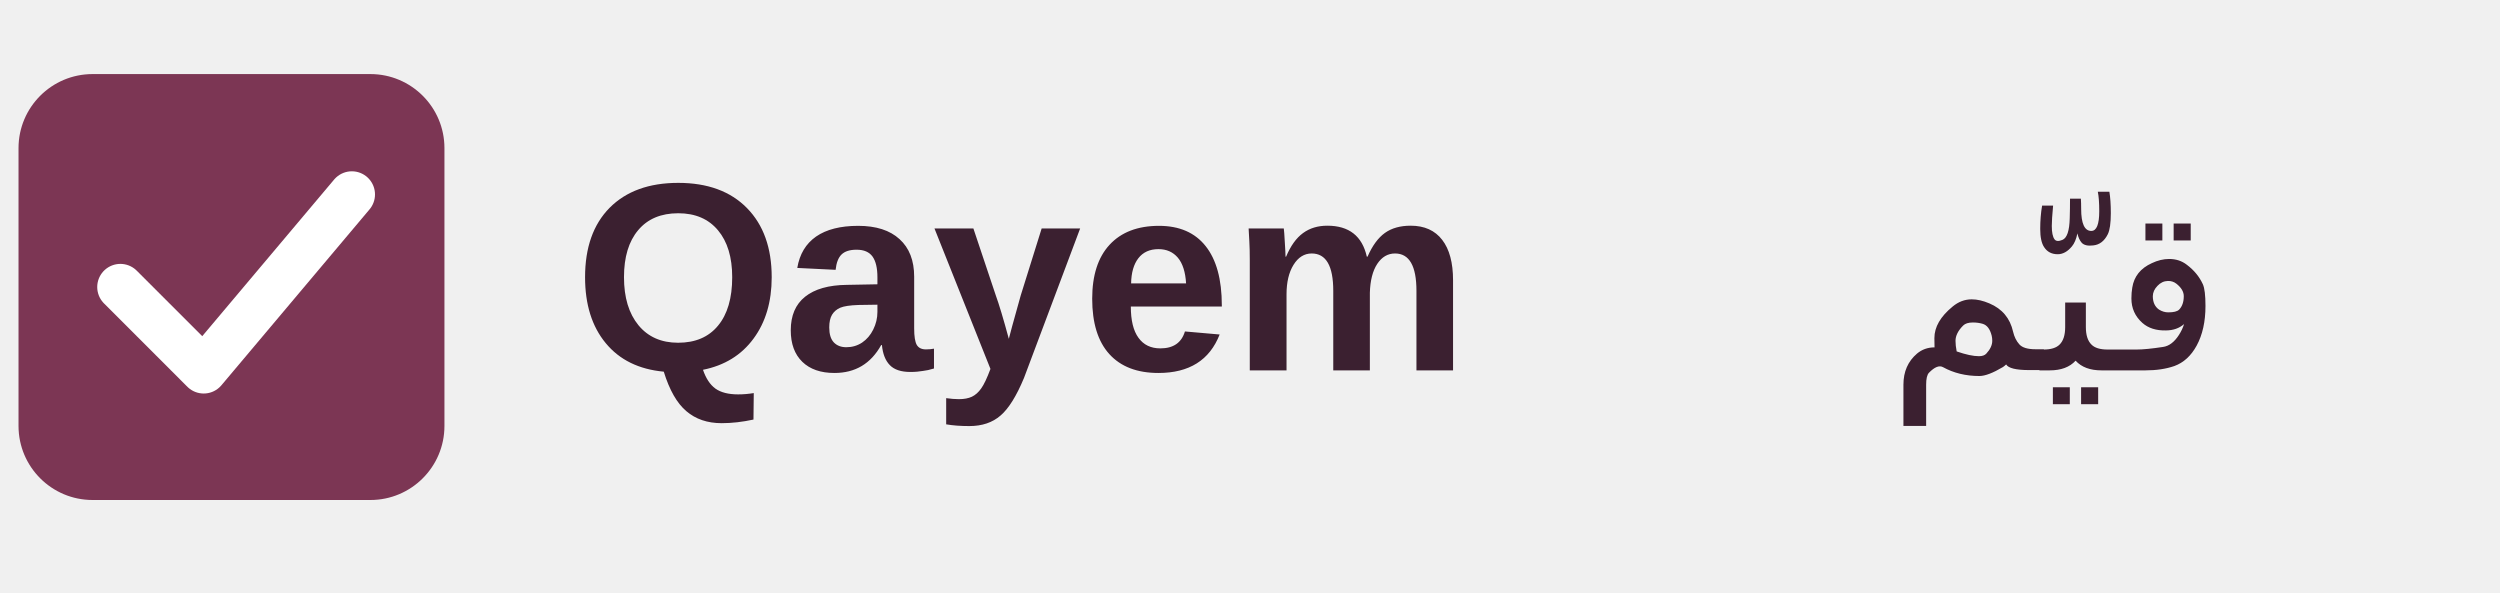
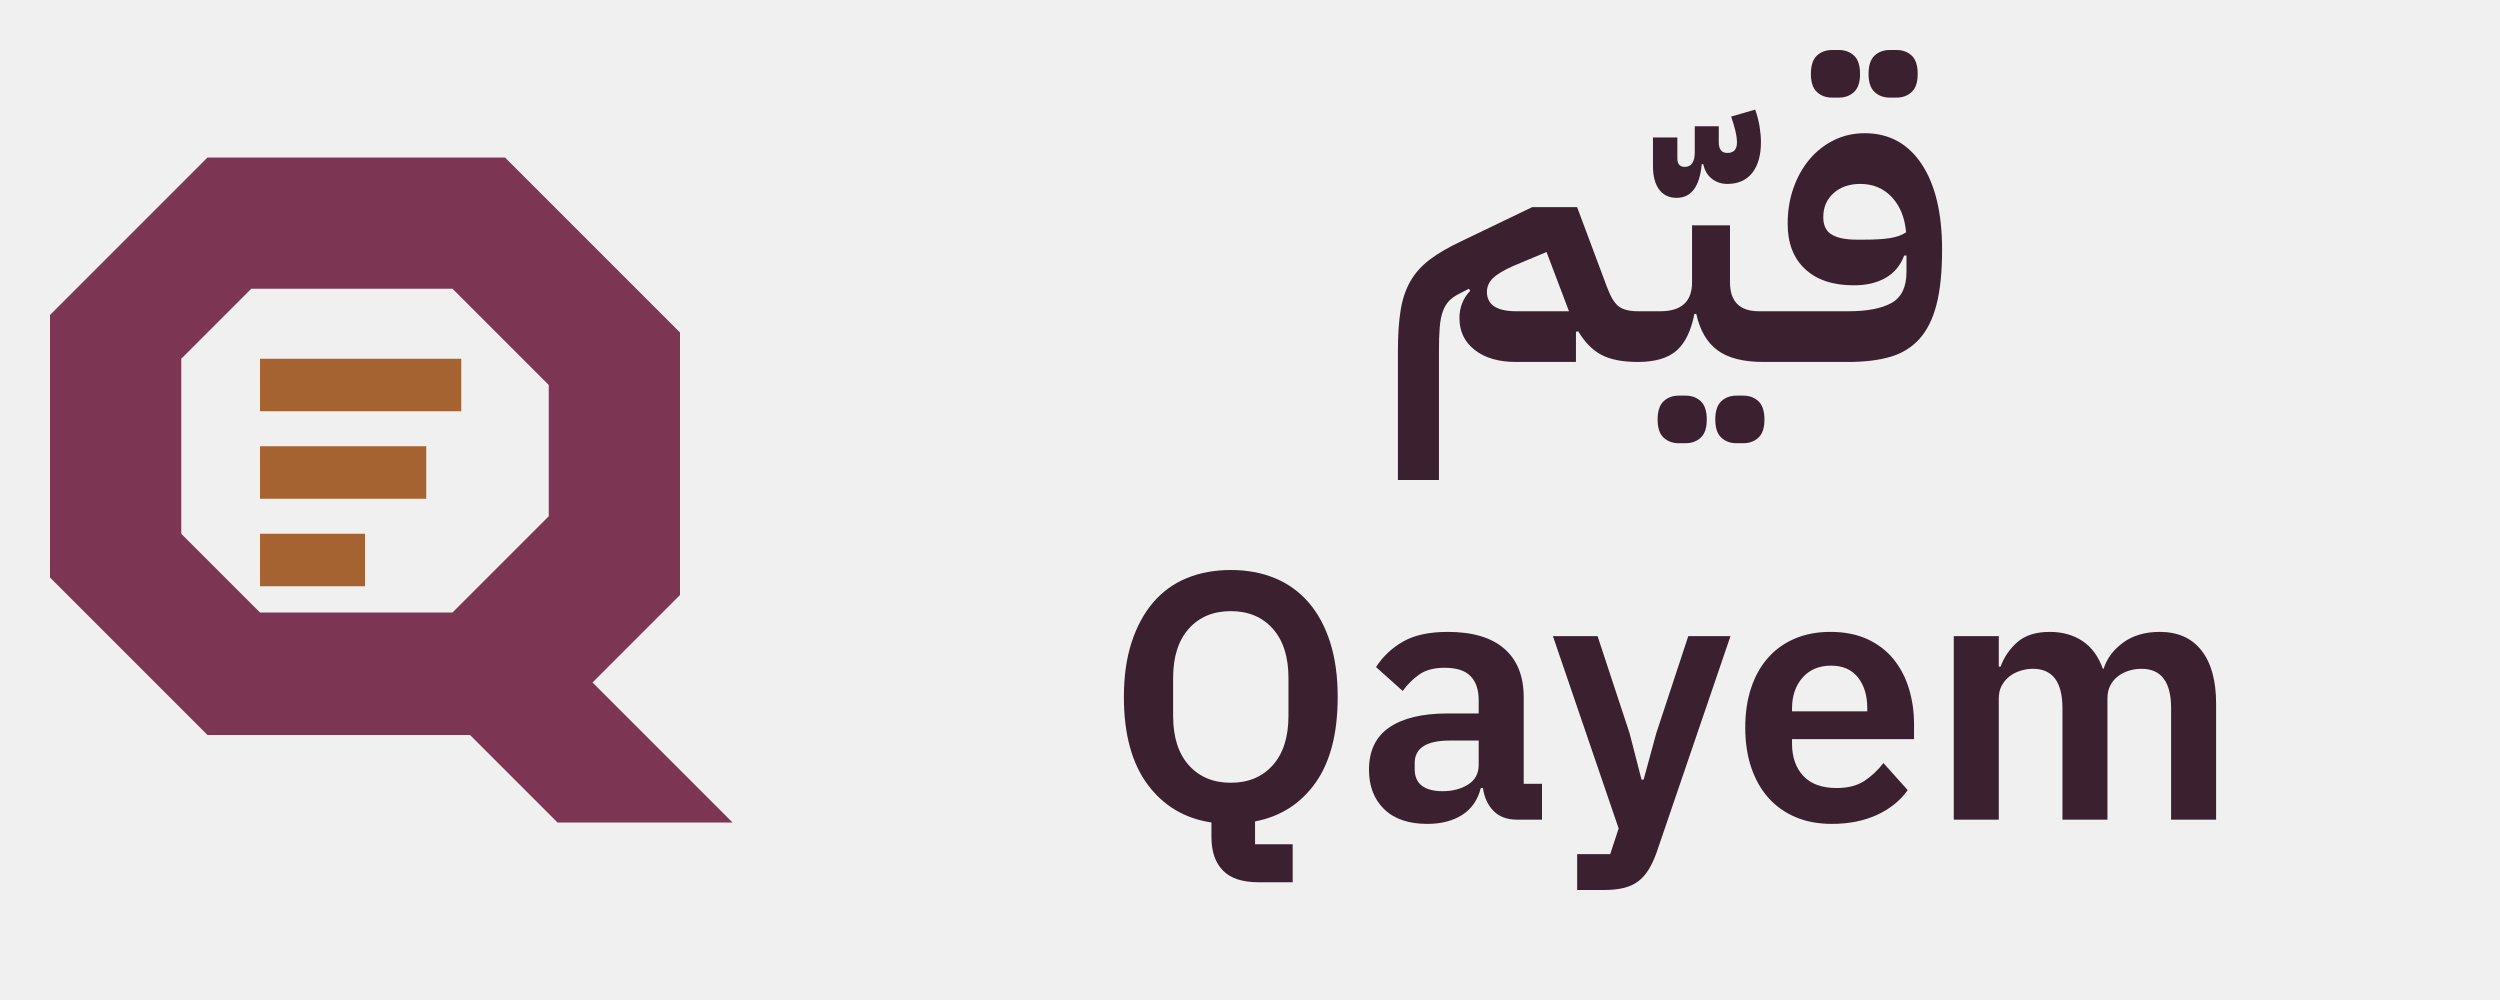
- <svg xmlns="http://www.w3.org/2000/svg" width="270" height="64" viewBox="0 0 270 64" role="img" aria-label="Qayem">
-   <rect x="2" y="8" width="46" height="46" rx="8" fill="#7c3654" />
-   <path d="m13 31 9 9 16-19" fill="none" stroke="white" stroke-width="5" stroke-linecap="round" stroke-linejoin="round" />
-   <text x="62" y="40" fill="#3b2030" font-family="Arial,sans-serif" font-size="29" font-weight="700">Qayem</text>
-   <text x="240" y="40" text-anchor="end" fill="#3b2030" font-family="Arial,sans-serif" font-size="25">قيّم</text>
+ <svg xmlns="http://www.w3.org/2000/svg" viewBox="0 0 250 100" role="img" aria-label="قيّم / Qayem">
+   <g transform="translate(5 14) scale(0.875)">
+     <path fill="#7c3654" fill-rule="evenodd" d="M18 2H52L72 22V52L62 62L78 78H58L48 68H18L0 50V20ZM23 17L15 25V45L24 54H46L57 43V28L46 17Z" />
+     <path fill="#a56332" d="M24 25H47V31H24ZM24 35H43V41H24ZM24 45H36V51H24Z" />
+   </g>
+   <path fill="#3b2030" d="M139.791 35.112Q139.791 32.712 140.062 31.028Q140.333 29.345 141.049 28.106Q141.765 26.868 143.004 25.939Q144.242 25.01 146.139 24.12L153.221 20.714H157.711L160.691 28.687Q161.233 30.158 161.872 30.641Q162.51 31.125 163.788 31.125H164.833V35.15L163.788 36.195Q161.465 36.195 160.13 35.479Q158.795 34.763 157.827 33.138L157.595 33.176V36.195H151.596Q149.003 36.195 147.474 34.995Q145.945 33.796 145.945 31.822Q145.945 30.196 147.029 29.074L146.874 28.88L145.906 29.383Q145.287 29.693 144.9 30.099Q144.513 30.506 144.281 31.144Q144.049 31.783 143.971 32.751Q143.894 33.718 143.894 35.112V48H139.791ZM148.693 29.19Q148.693 31.125 151.635 31.125H156.898L154.653 25.203L151.325 26.597Q149.854 27.255 149.274 27.835Q148.693 28.416 148.693 29.19ZM167.658 19.785Q166.536 19.785 165.916 18.953Q165.297 18.121 165.297 16.611V13.747H167.735V15.837Q167.735 16.689 168.471 16.689Q169.477 16.689 169.477 15.218V12.625H171.877V14.212Q171.877 15.295 172.728 15.295Q173.696 15.295 173.696 14.25Q173.696 13.747 173.541 13.089Q173.386 12.431 173.115 11.657L175.515 10.96Q175.824 11.812 175.96 12.663Q176.095 13.515 176.095 14.212Q176.095 16.185 175.225 17.288Q174.354 18.392 172.728 18.392Q171.838 18.392 171.18 17.869Q170.522 17.347 170.329 16.418H170.174Q169.864 19.785 167.658 19.785ZM163.788 32.17 164.833 31.125H166.032Q169.206 31.125 169.206 28.222V22.533H172.999V28.222Q172.999 31.125 175.902 31.125H177.373V35.15L176.328 36.195Q173.347 36.195 171.761 35.034Q170.174 33.873 169.632 31.396H169.438Q168.935 33.95 167.639 35.073Q166.342 36.195 163.788 36.195ZM173.657 44.323Q172.728 44.323 172.128 43.762Q171.528 43.201 171.528 41.962Q171.528 40.685 172.128 40.124Q172.728 39.563 173.657 39.563H174.315Q175.244 39.563 175.844 40.124Q176.444 40.685 176.444 41.962Q176.444 43.201 175.844 43.762Q175.244 44.323 174.315 44.323ZM167.89 44.323Q166.961 44.323 166.361 43.762Q165.761 43.201 165.761 41.962Q165.761 40.685 166.361 40.124Q166.961 39.563 167.89 39.563H168.548Q169.477 39.563 170.077 40.124Q170.677 40.685 170.677 41.962Q170.677 43.201 170.077 43.762Q169.477 44.323 168.548 44.323ZM176.328 32.17 177.373 31.125H184.842Q187.668 31.125 189.158 30.293Q190.648 29.461 190.648 27.177V25.552H190.416Q189.874 27.023 188.577 27.777Q187.281 28.532 185.384 28.532Q182.249 28.532 180.508 26.906Q178.766 25.281 178.766 22.378Q178.766 20.443 179.347 18.798Q179.927 17.153 180.953 15.934Q181.978 14.715 183.391 14.018Q184.804 13.321 186.468 13.321Q190.106 13.321 192.158 16.398Q194.209 19.475 194.209 24.971Q194.209 28.3 193.648 30.467Q193.086 32.635 191.925 33.912Q190.764 35.189 189.003 35.692Q187.242 36.195 184.842 36.195H176.328ZM186.468 23.965Q188.016 23.965 189.003 23.81Q189.99 23.655 190.609 23.23Q190.416 21.023 189.177 19.707Q187.939 18.392 186.042 18.392Q184.378 18.392 183.352 19.32Q182.327 20.249 182.327 21.72Q182.327 22.959 183.178 23.462Q184.03 23.965 185.655 23.965ZM188.984 9.761Q188.055 9.761 187.455 9.199Q186.855 8.638 186.855 7.4Q186.855 6.122 187.455 5.561Q188.055 5 188.984 5H189.642Q190.571 5 191.171 5.561Q191.77 6.122 191.77 7.4Q191.77 8.638 191.171 9.199Q190.571 9.761 189.642 9.761ZM183.217 9.761Q182.288 9.761 181.688 9.199Q181.088 8.638 181.088 7.4Q181.088 6.122 181.688 5.561Q182.288 5 183.217 5H183.875Q184.804 5 185.404 5.561Q186.004 6.122 186.004 7.4Q186.004 8.638 185.404 9.199Q184.804 9.761 183.875 9.761Z" />
+   <path fill="#3b2030" d="M129.268 88.226H125.857Q123.431 88.226 122.288 87.048Q121.145 85.87 121.145 83.725V82.248Q117.136 81.651 114.763 78.451Q112.389 75.251 112.389 69.695Q112.389 66.6 113.163 64.226Q113.936 61.853 115.325 60.235Q116.714 58.618 118.684 57.809Q120.653 57.0 123.079 57.0Q125.505 57.0 127.475 57.809Q129.444 58.618 130.851 60.235Q132.257 61.853 133.013 64.226Q133.769 66.6 133.769 69.695Q133.769 75.145 131.554 78.275Q129.338 81.404 125.505 82.143V84.429H129.268ZM123.079 78.275Q125.716 78.275 127.281 76.516Q128.846 74.758 128.846 71.593V67.796Q128.846 64.631 127.281 62.873Q125.716 61.114 123.079 61.114Q120.442 61.114 118.877 62.873Q117.312 64.631 117.312 67.796V71.593Q117.312 74.758 118.877 76.516Q120.442 78.275 123.079 78.275ZM151.703 81.967Q150.226 81.967 149.365 81.105Q148.503 80.244 148.292 78.802H148.081Q147.624 80.596 146.218 81.492Q144.811 82.389 142.736 82.389Q139.923 82.389 138.411 80.912Q136.899 79.435 136.899 76.974Q136.899 74.125 138.938 72.736Q140.978 71.347 144.741 71.347H147.87V70.011Q147.87 68.464 147.062 67.62Q146.253 66.776 144.459 66.776Q142.877 66.776 141.91 67.462Q140.943 68.147 140.275 69.097L137.602 66.705Q138.622 65.123 140.31 64.156Q141.998 63.189 144.776 63.189Q148.503 63.189 150.437 64.877Q152.371 66.565 152.371 69.73V78.38H154.2V81.967ZM144.248 79.119Q145.76 79.119 146.815 78.451Q147.87 77.782 147.87 76.481V74.055H144.987Q141.47 74.055 141.47 76.305V76.903Q141.47 78.029 142.191 78.574Q142.912 79.119 144.248 79.119ZM168.829 63.611H173.048L165.664 85.237Q165.312 86.222 164.873 86.943Q164.433 87.664 163.835 88.121Q163.237 88.578 162.393 88.789Q161.549 89.0 160.424 89.0H157.716V85.413H161.022L161.866 82.846L155.29 63.611H159.756L162.956 73.316L164.152 77.958H164.363L165.629 73.316ZM183.176 82.389Q181.136 82.389 179.536 81.703Q177.936 81.018 176.829 79.769Q175.721 78.521 175.123 76.745Q174.525 74.969 174.525 72.754Q174.525 70.574 175.105 68.815Q175.686 67.057 176.776 65.809Q177.866 64.56 179.448 63.875Q181.031 63.189 183.035 63.189Q185.18 63.189 186.763 63.927Q188.345 64.666 189.365 65.932Q190.385 67.198 190.895 68.868Q191.404 70.538 191.404 72.437V73.914H179.202V74.371Q179.202 76.376 180.327 77.589Q181.453 78.802 183.668 78.802Q185.356 78.802 186.429 78.099Q187.501 77.396 188.345 76.305L190.771 79.013Q189.646 80.596 187.695 81.492Q185.743 82.389 183.176 82.389ZM183.105 66.565Q181.312 66.565 180.257 67.76Q179.202 68.956 179.202 70.855V71.136H186.727V70.82Q186.727 68.921 185.796 67.743Q184.864 66.565 183.105 66.565ZM195.378 81.967V63.611H199.879V66.67H200.055Q200.582 65.229 201.743 64.209Q202.903 63.189 204.978 63.189Q206.877 63.189 208.248 64.103Q209.62 65.018 210.288 66.881H210.358Q210.851 65.334 212.31 64.262Q213.769 63.189 215.985 63.189Q218.692 63.189 220.152 65.053Q221.611 66.916 221.611 70.363V81.967H217.11V70.82Q217.11 66.881 214.156 66.881Q213.488 66.881 212.873 67.075Q212.257 67.268 211.782 67.637Q211.308 68.007 211.026 68.552Q210.745 69.097 210.745 69.835V81.967H206.244V70.82Q206.244 66.881 203.29 66.881Q202.657 66.881 202.042 67.075Q201.426 67.268 200.952 67.637Q200.477 68.007 200.178 68.552Q199.879 69.097 199.879 69.835V81.967Z" />
</svg>
